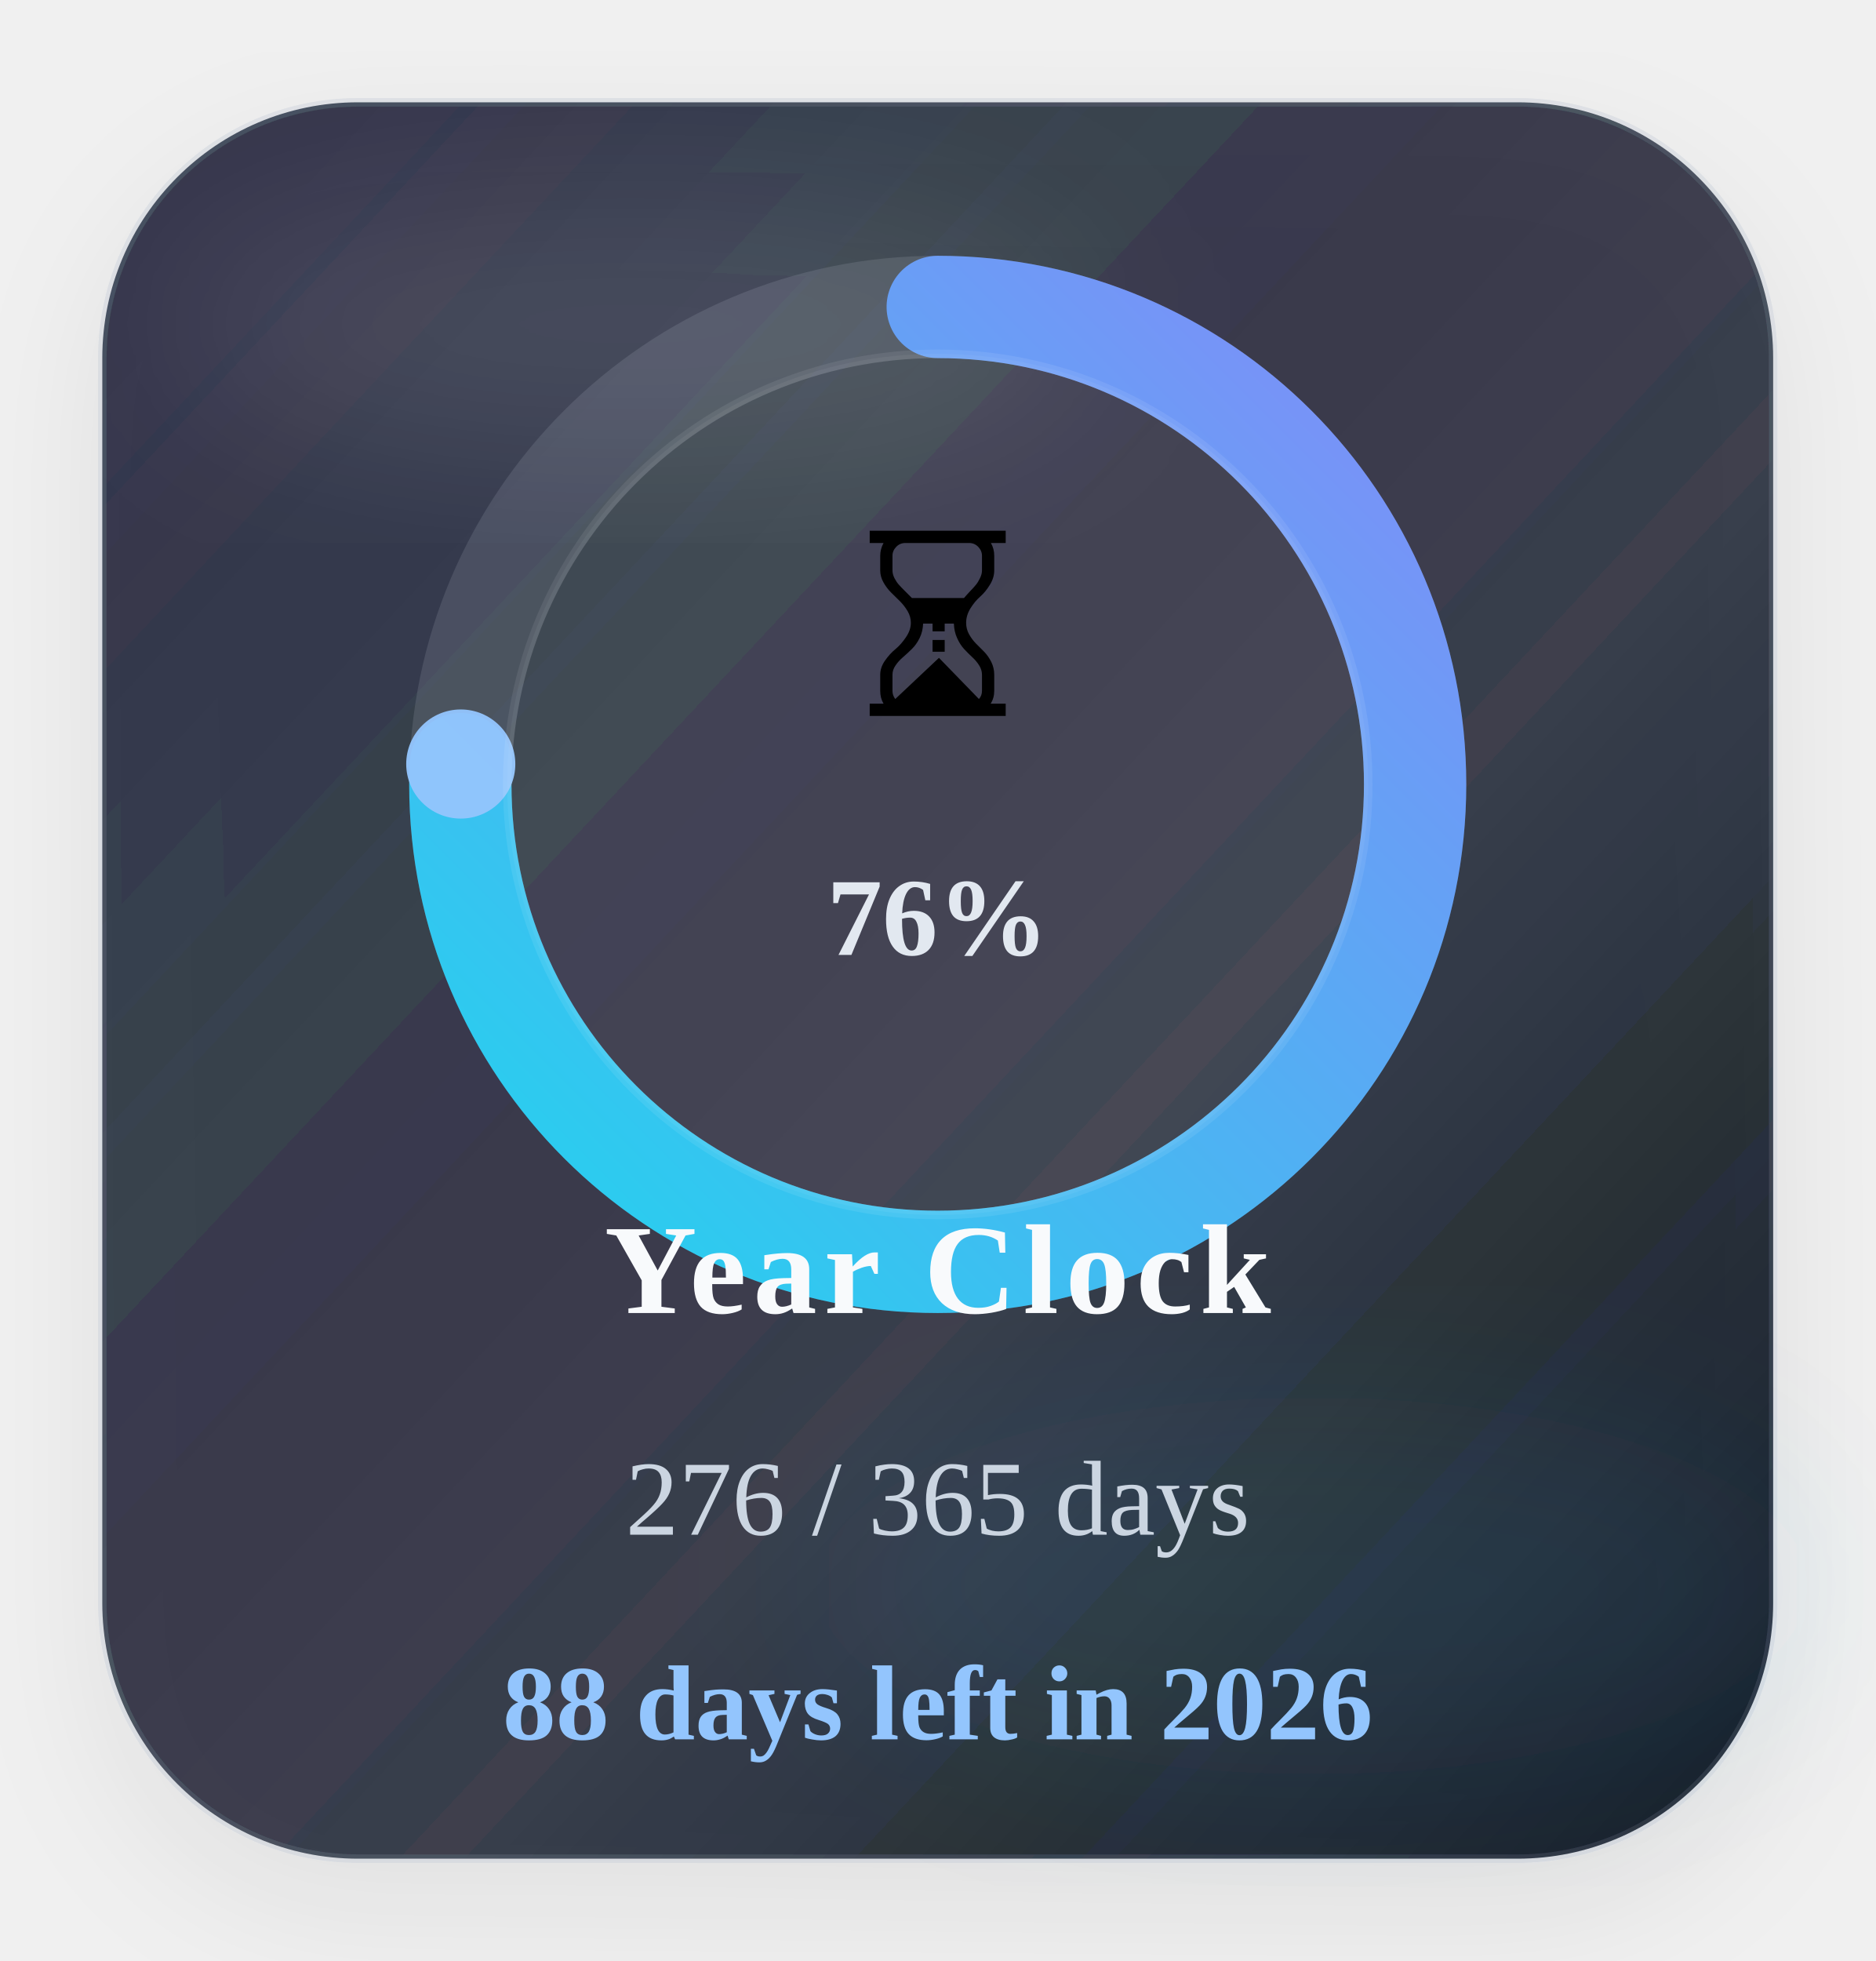
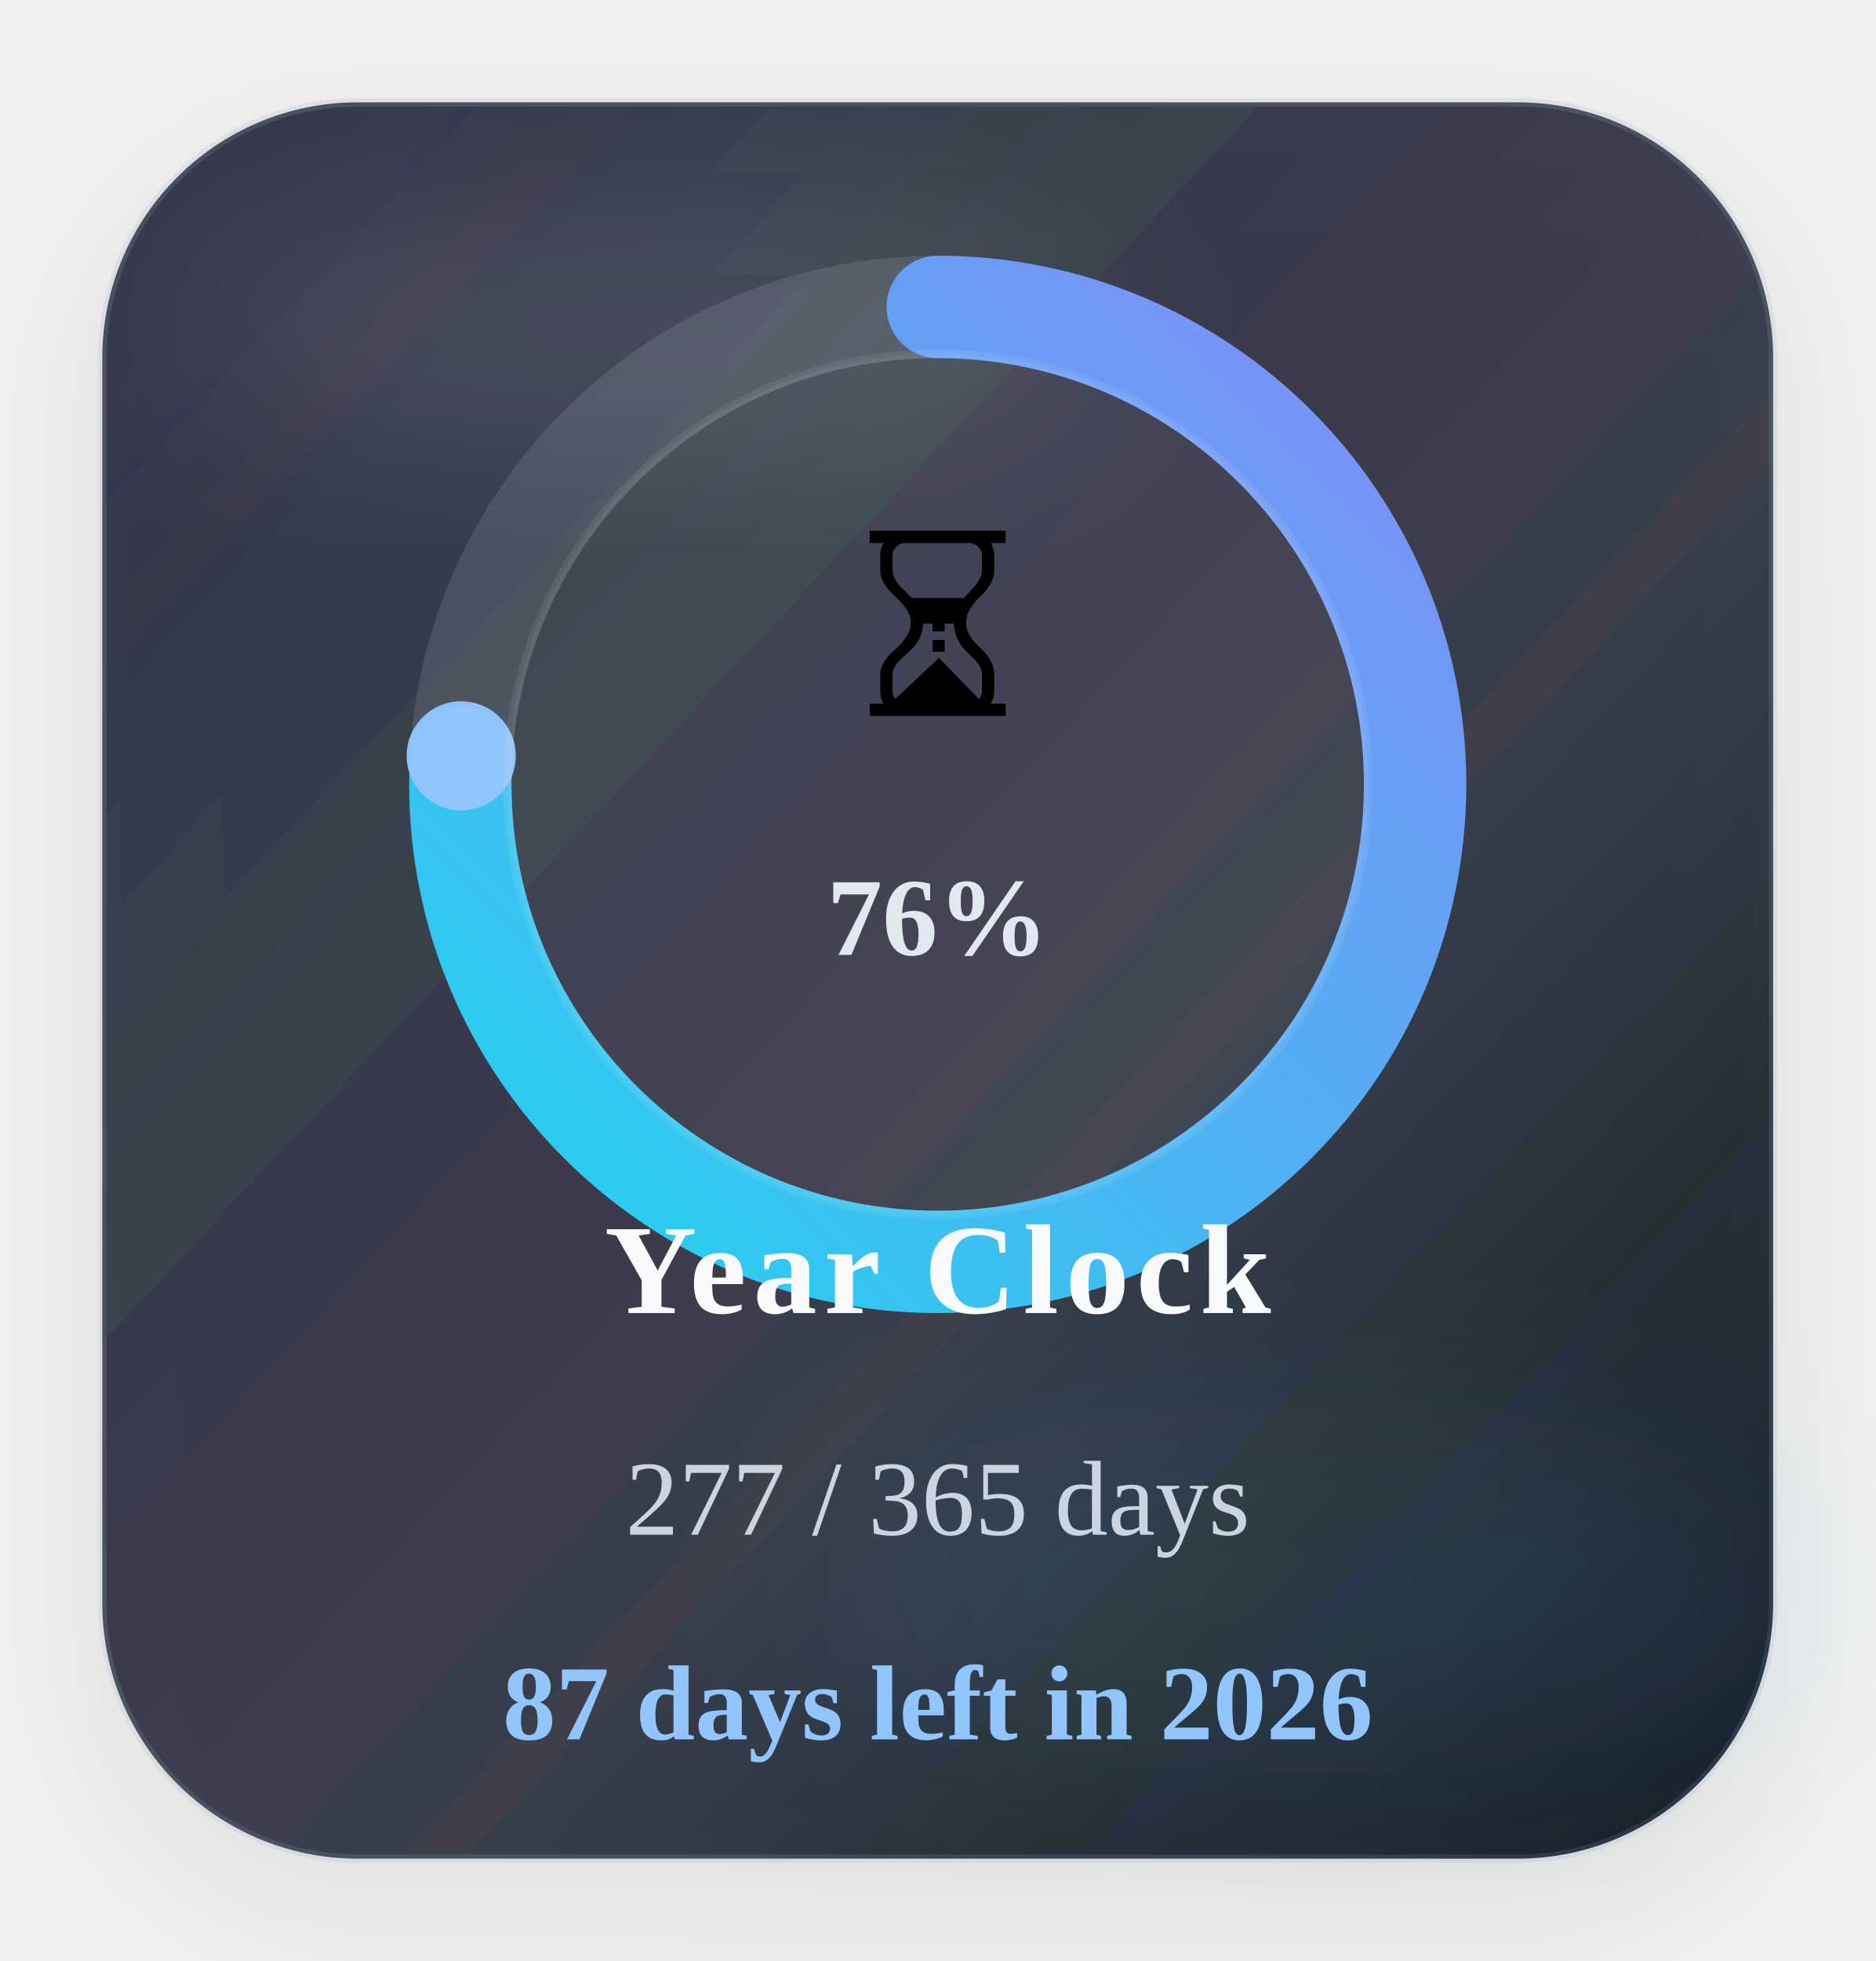
<svg xmlns="http://www.w3.org/2000/svg" width="220" height="230" viewBox="0 0 220 230" role="img" aria-label="Time progress for 2026">
  <defs>
    <linearGradient id="timeGradient" x1="0%" y1="0%" x2="100%" y2="100%">
      <stop offset="0%" stop-color="#22d3ee" />
      <stop offset="100%" stop-color="#818cf8" />
    </linearGradient>
    <linearGradient id="timeCard" x1="0%" y1="0%" x2="100%" y2="100%">
      <stop offset="0%" stop-color="#1c2537" stop-opacity="0.88" />
      <stop offset="60%" stop-color="#111827" stop-opacity="0.8" />
      <stop offset="100%" stop-color="#0b1220" stop-opacity="0.96" />
    </linearGradient>
    <filter id="timeShadow" x="-25%" y="-25%" width="150%" height="150%">
      <feDropShadow dx="0" dy="6" stdDeviation="8" flood-color="#020617" flood-opacity="0.08" />
    </filter>
    <filter id="timeBlur" x="-30%" y="-30%" width="160%" height="160%">
      <feGaussianBlur stdDeviation="10" />
    </filter>
  </defs>
  <rect x="12" y="12" width="196" height="206" rx="30" fill="url(#timeCard)" stroke="#94a3b8" stroke-opacity="0.18" filter="url(#timeShadow)" />
  <ellipse cx="74" cy="38" rx="54" ry="16" fill="#ffffff" fill-opacity="0.09" filter="url(#timeBlur)" />
  <ellipse cx="154" cy="186" rx="58" ry="22" fill="#38bdf8" fill-opacity="0.08" filter="url(#timeBlur)" />
  <circle class="ring-track" cx="110" cy="92" r="56" fill="none" stroke="#cbd5e1" stroke-opacity="0.14" stroke-width="12" />
-   <circle class="progress-ring" cx="110" cy="92" r="56" fill="none" stroke="url(#timeGradient)" stroke-width="12" stroke-linecap="round" stroke-dasharray="351.86" stroke-dashoffset="85.57" data-target-offset="85.57" data-ring-length="351.86" transform="rotate(-90 110 92)" />
-   <circle class="progress-endcap" cx="54.05" cy="89.61" r="6.4" fill="#93c5fd" fill-opacity="0.96" data-center-x="110" data-center-y="92" data-radius="56" data-target-angle="182.4459" />
+   <circle class="progress-ring" cx="110" cy="92" r="56" fill="none" stroke="url(#timeGradient)" stroke-width="12" stroke-linecap="round" stroke-dasharray="351.86" stroke-dashoffset="84.61" data-target-offset="84.61" data-ring-length="351.86" transform="rotate(-90 110 92)" />
+   <circle class="progress-endcap" cx="54.10" cy="88.65" r="6.4" fill="#93c5fd" fill-opacity="0.96" data-center-x="110" data-center-y="92" data-radius="56" data-target-angle="183.4322" />
  <circle class="ring-core" cx="110" cy="92" r="50.5" fill="#ffffff" fill-opacity="0.05" stroke="#ffffff" stroke-opacity="0.08" />
  <text class="progress-emoji" x="110" y="84" text-anchor="middle" font-size="30">⏳</text>
  <text class="progress-percent" x="110" y="112" text-anchor="middle" font-size="13" font-weight="700" fill="#e2e8f0">76%</text>
  <text class="progress-label" x="110" y="154" text-anchor="middle" font-size="15" font-weight="700" letter-spacing="0.8" fill="#f8fafc">Year Clock</text>
-   <text class="progress-value" x="110" y="180" text-anchor="middle" font-size="12.5" fill="#cbd5e1">276 / 365 days</text>
-   <text class="progress-status" data-status-state="remaining" x="110" y="204" text-anchor="middle" font-size="12.5" font-weight="700" fill="#93c5fd">88 days left in 2026</text>
+   <text class="progress-value" x="110" y="180" text-anchor="middle" font-size="12.5" fill="#cbd5e1">277 / 365 days</text>
+   <text class="progress-status" data-status-state="remaining" x="110" y="204" text-anchor="middle" font-size="12.5" font-weight="700" fill="#93c5fd">87 days left in 2026</text>
</svg>
